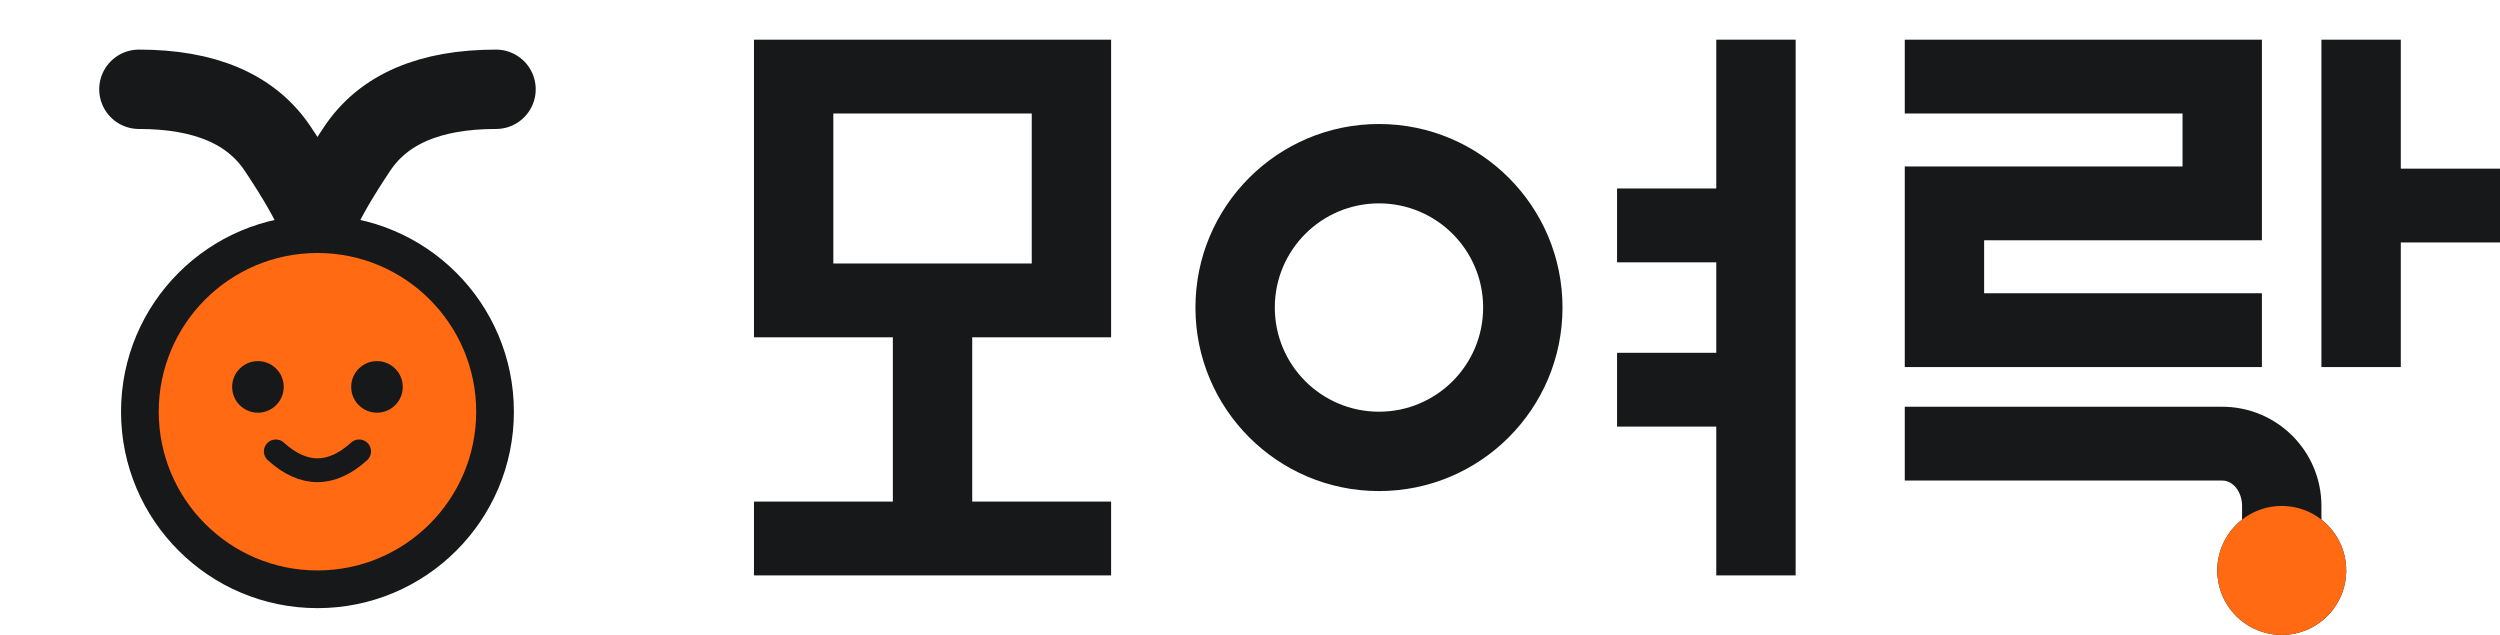
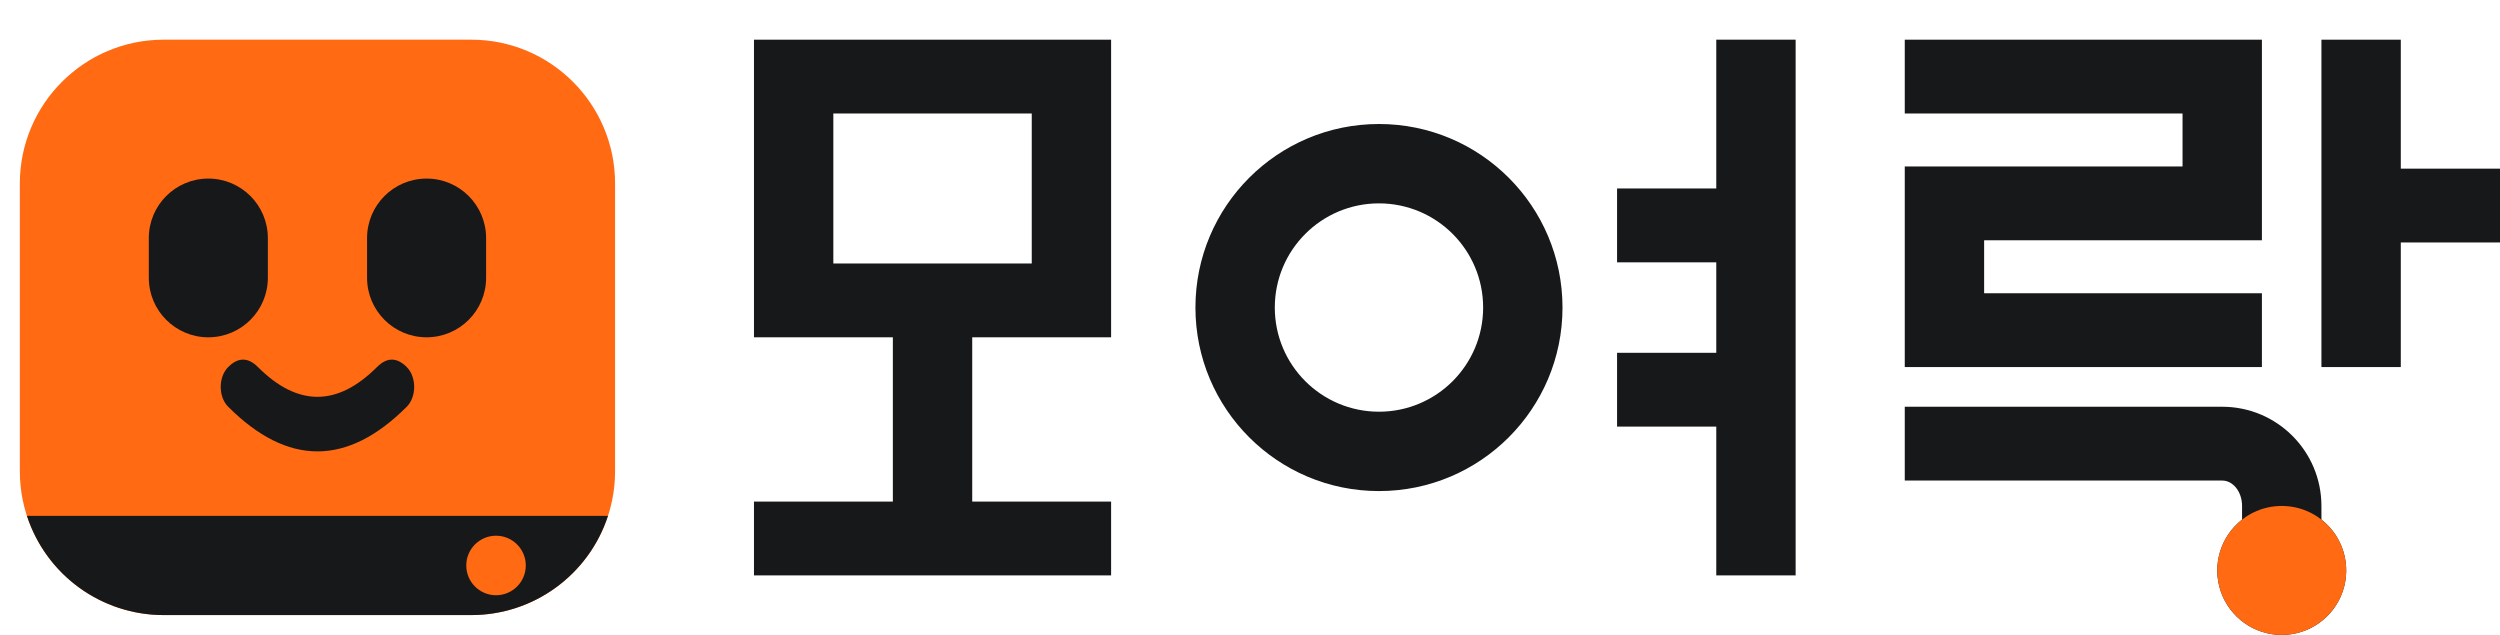
<svg xmlns="http://www.w3.org/2000/svg" width="252" height="64" viewBox="0 0 252 64" role="img" aria-label="모여락 최종 가로형">
-   <path d="M14 9 Q24 9 28 15 Q31 19.5 32 22" fill="none" stroke="#17181A" stroke-width="8" stroke-linecap="round" stroke-linejoin="round" />
-   <path d="M50 9 Q40 9 36 15 Q33 19.5 32 22" fill="none" stroke="#17181A" stroke-width="8" stroke-linecap="round" stroke-linejoin="round" />
-   <circle cx="32" cy="41.5" r="19.8" fill="#17181A" />
-   <circle cx="32" cy="41.5" r="16" fill="#FF6A13" />
-   <circle cx="26" cy="39" r="2.6" fill="#17181A" />
-   <circle cx="38" cy="39" r="2.6" fill="#17181A" />
-   <path d="M27.8 45.5 Q32 49.3 36.2 45.5" fill="none" stroke="#17181A" stroke-width="2.4" stroke-linecap="round" />
+   <path fill="#FF6A13" d="M16.5 4 H47.5 A14.5 14.5 0 0 1 62 18.5 V47.5 A14.5 14.5 0 0 1 47.5 62 H16.5 A14.5 14.5 0 0 1 2 47.5 V18.5 A14.5 14.5 0 0 1 16.5 4 Z" />
+   <path fill="#17181A" fill-rule="evenodd" d="M21 18 H21 A6 6 0 0 1 27 24 V28 A6 6 0 0 1 21 34 H21 A6 6 0 0 1 15 28 V24 A6 6 0 0 1 21 18 Z M43 18 H43 A6 6 0 0 1 49 24 V28 A6 6 0 0 1 43 34 H43 A6 6 0 0 1 37 28 V24 A6 6 0 0 1 43 18 Z M23 37 C24 36 25 36 26 37 Q32 43 38 37 C39 36 40 36 41 37 C42 38 42 40 41 41 Q32 50 23 41 C22 40 22 38 23 37 Z M2.716 52 H61.284 A14.5 14.5 0 0 1 47.5 62 H16.5 A14.5 14.5 0 0 1 2.716 52 Z M47 57 A3 3 0 1 0 53 57 A3 3 0 1 0 47 57 Z" />
  <g transform="translate(76 0)">
    <g transform="translate(0 0)">
      <path fill="#17181A" fill-rule="evenodd" d="M0 4 H36 V34 H0 Z M8 11.44 H28 V26.56 H8 Z M14 34 H22 V50.56 H14 Z M0 50.56 H36 V58 H0 Z" />
    </g>
    <g transform="translate(45 0)">
      <path fill="#17181A" fill-rule="evenodd" d="M-0.5 31 A18.5 18.5 0 1 0 36.5 31 A18.5 18.5 0 1 0 -0.5 31 Z M7.5 31 A10.5 10.5 0 1 0 28.5 31 A10.5 10.5 0 1 0 7.5 31 Z M42 19 H52 V26.44 H42 Z M42 35.56 H52 V43 H42 Z M52 4 H60 V58 H52 Z" />
    </g>
    <g transform="translate(116 0)">
      <path fill="#17181A" fill-rule="evenodd" d="M0 4 L36 4 L36 24.22 L8 24.22 L8 29.56 L36 29.56 L36 37 L0 37 L0 16.78 L28 16.78 L28 11.44 L0 11.44 Z" />
      <path fill="#17181A" fill-rule="evenodd" d="M42 4 H50 V37 H42 Z M50 17 H60 V24.44 H50 Z" />
      <path fill="#17181A" fill-rule="evenodd" d="M0 41 H32 A10 10 0 0 1 42 51 V52.377 A6.5 6.5 0 1 1 34 52.377 V51 A2 2.56 0 0 0 32 48.44 H0 Z" />
      <path fill="#FF6A13" d="M31.5 57.5 A6.5 6.5 0 1 0 44.5 57.5 A6.5 6.5 0 1 0 31.5 57.5 Z" />
    </g>
  </g>
</svg>
